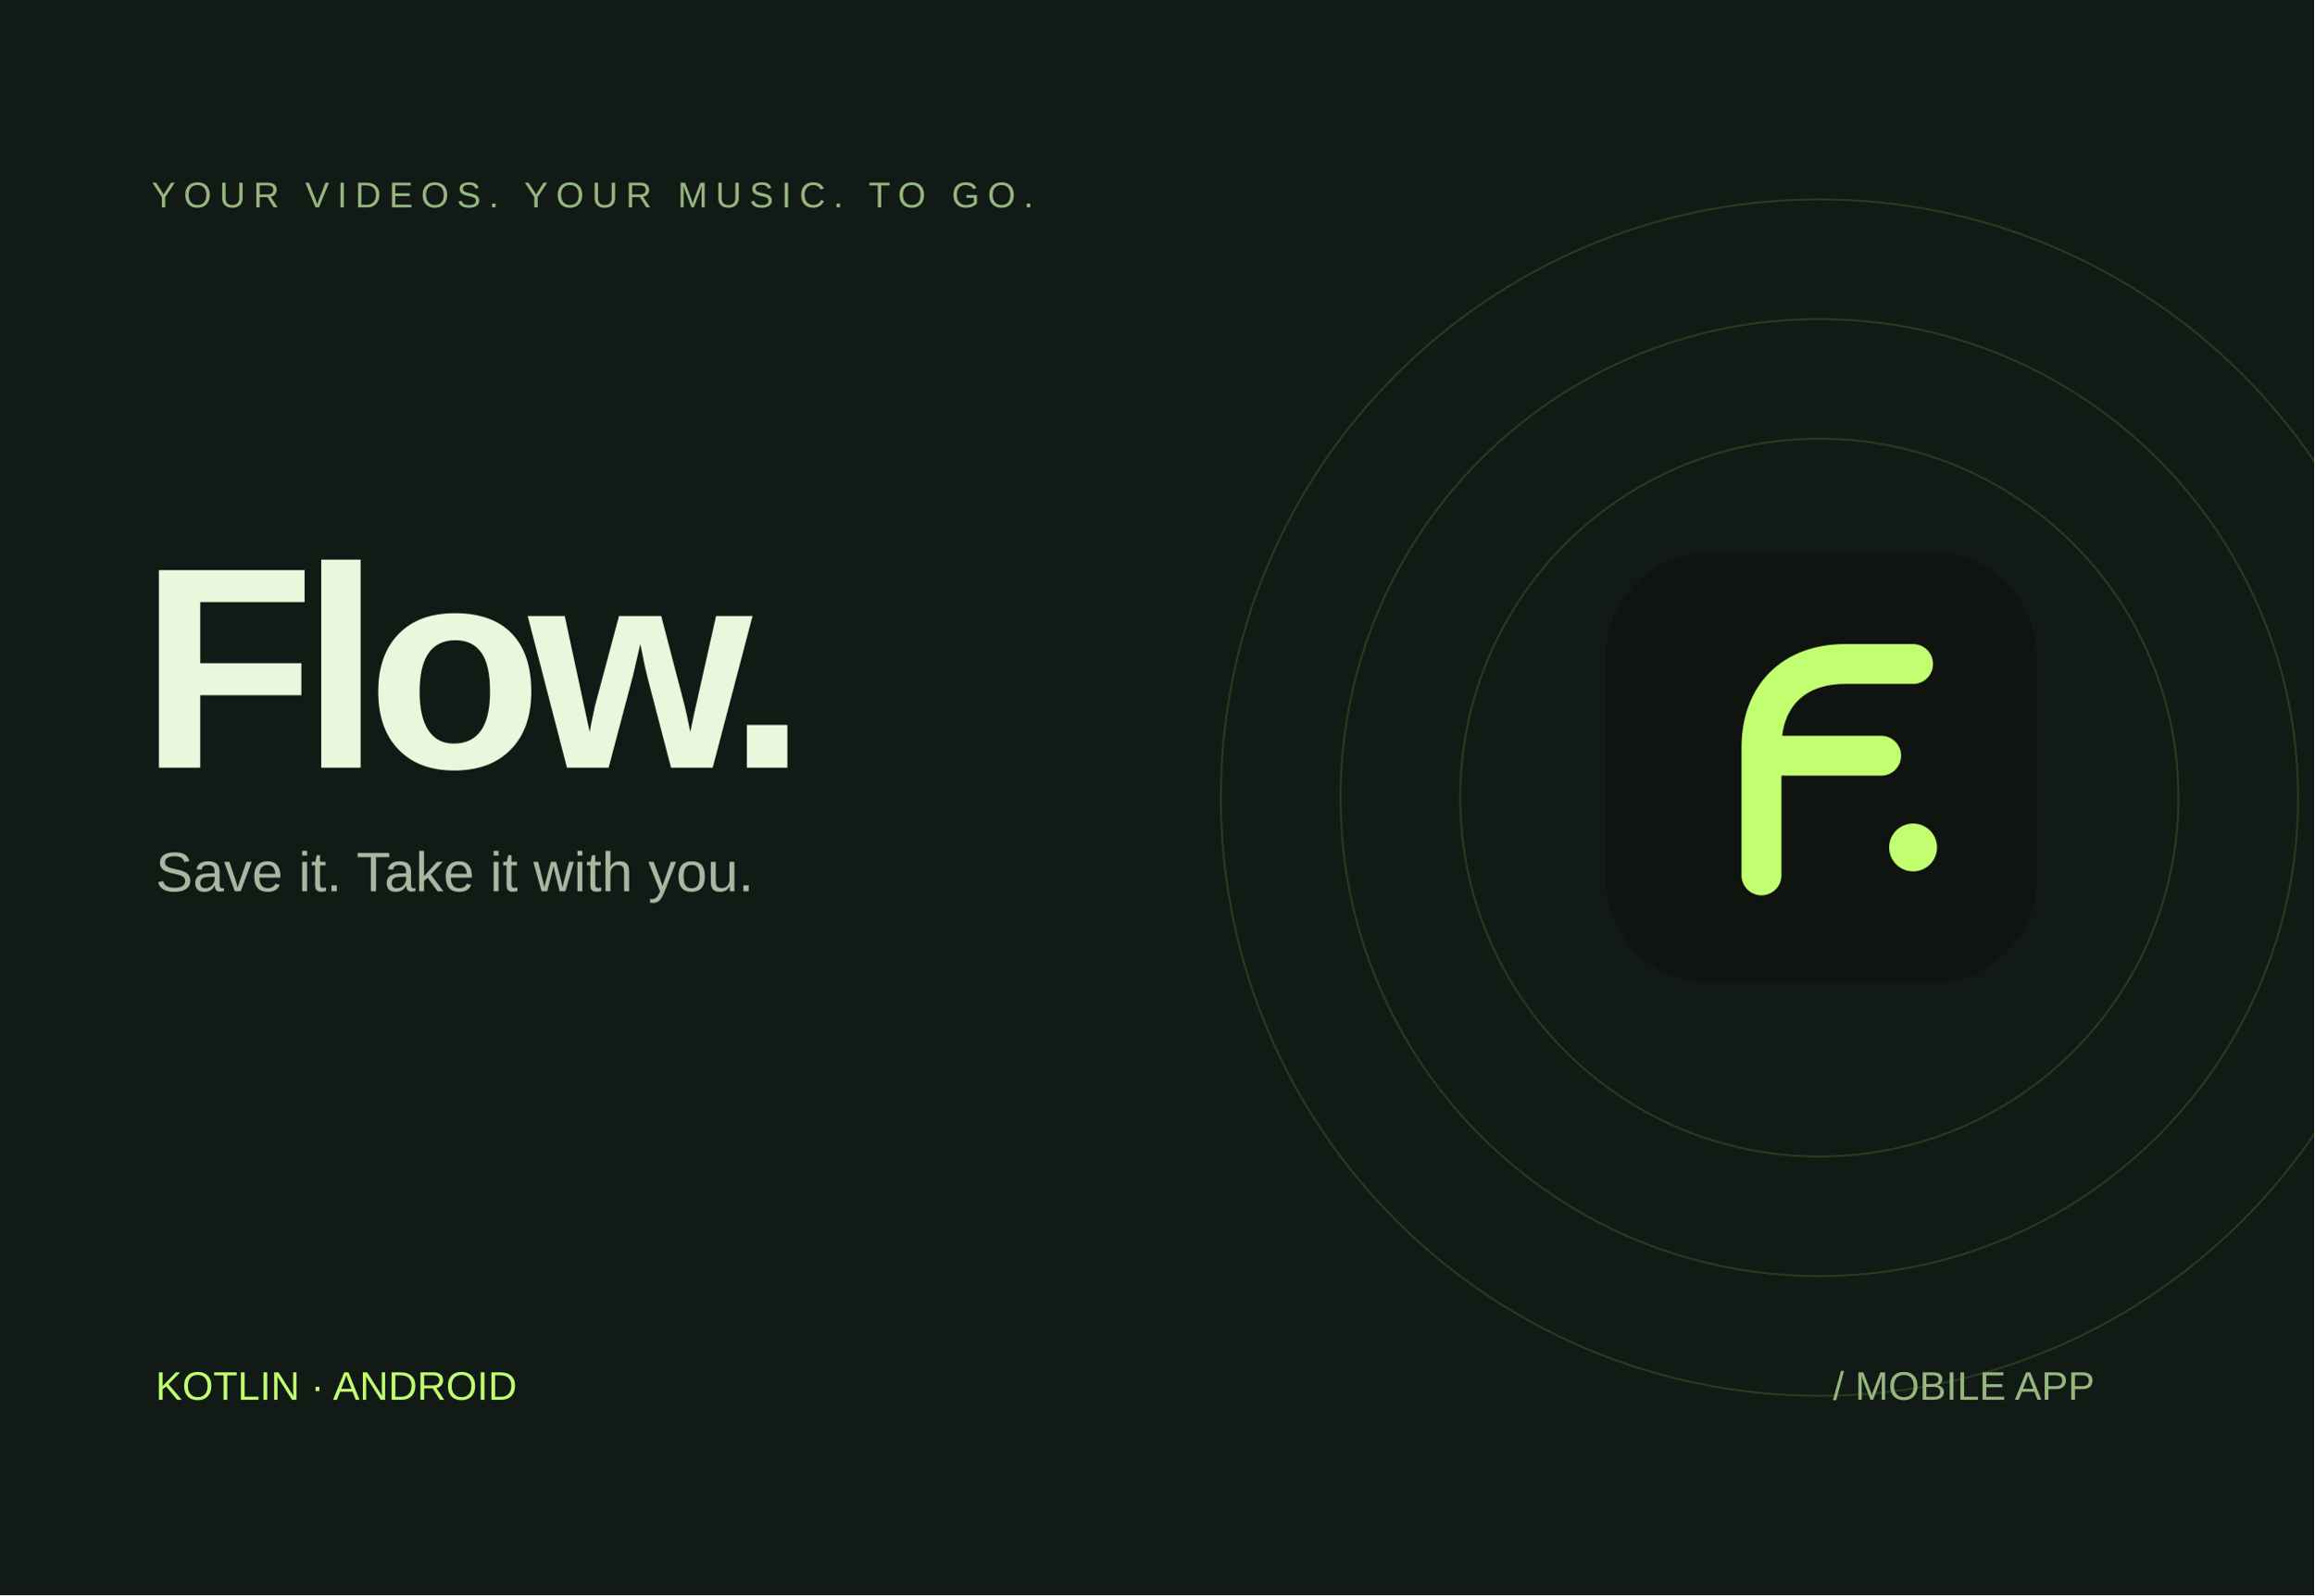
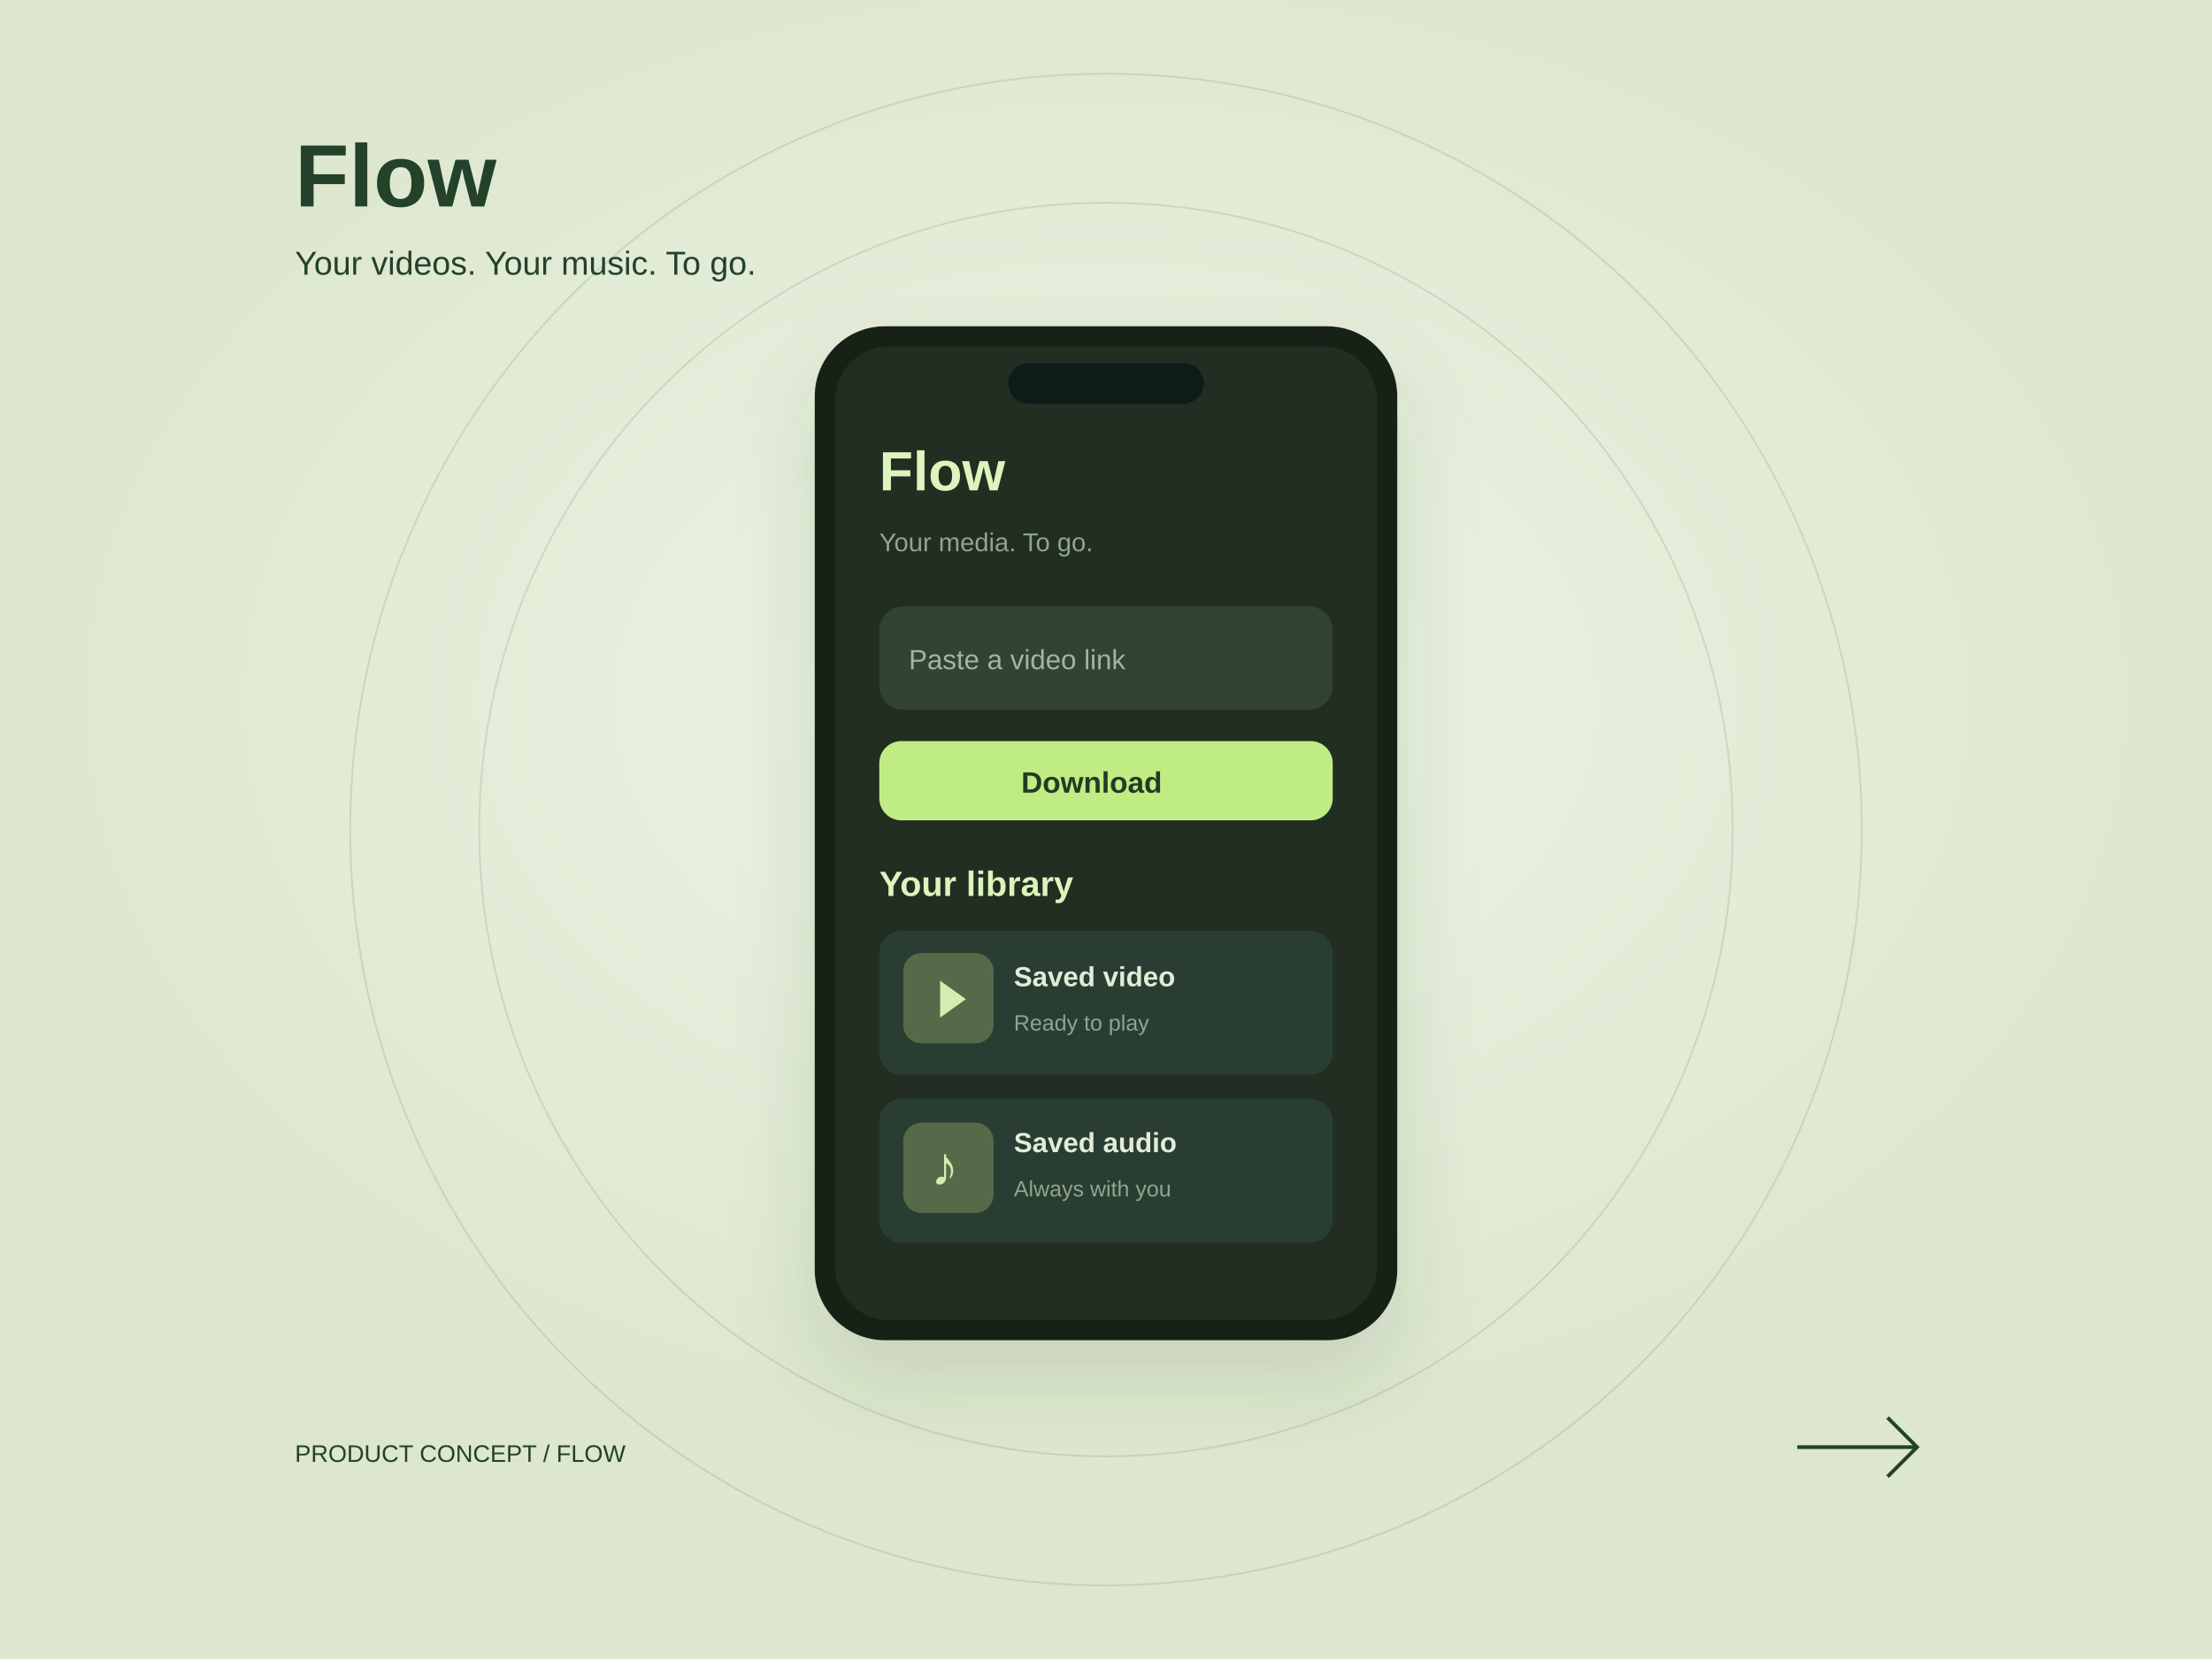
- <svg xmlns="http://www.w3.org/2000/svg" width="1160" height="800" viewBox="0 0 1160 800">
-   <rect width="1160" height="800" fill="#111a14" />
-   <g fill="none" stroke="#c2ff70" stroke-opacity=".14">
-     <circle cx="912" cy="400" r="240" />
-     <circle cx="912" cy="400" r="180" />
-     <circle cx="912" cy="400" r="300" />
+ <svg xmlns="http://www.w3.org/2000/svg" width="1200" height="900" viewBox="0 0 1200 900">
+   <defs>
+     <radialGradient id="glow">
+       <stop stop-color="#fff" stop-opacity=".5" />
+       <stop offset="1" stop-color="#fff" stop-opacity="0" />
+     </radialGradient>
+     <filter id="shadow" x="-30%" y="-30%" width="160%" height="180%">
+       <feDropShadow dx="0" dy="24" stdDeviation="22" flood-color="#24412a" flood-opacity=".14" />
+     </filter>
+   </defs>
+   <rect x="0" y="0" width="1200" height="900" rx="0" fill="#dce7cd" />
+   <ellipse cx="600" cy="380" rx="620" ry="440" fill="url(#glow)" />
+   <text x="160" y="112" font-family="Arial,sans-serif" font-size="48" font-weight="700" fill="#24412a">Flow</text>
+   <text x="160" y="149" font-family="Arial,sans-serif" font-size="18" font-weight="400" fill="#24412a">Your videos. Your music. To go.</text>
+   <g filter="url(#shadow)">
+     <rect x="442" y="177" width="316" height="550" rx="38" fill="#152119" />
+     <rect x="453" y="188" width="294" height="528" rx="29" fill="#202e24" />
+     <rect x="547" y="197" width="106" height="22" rx="11" fill="#101a14" />
+     <text x="477" y="266" font-family="Arial,sans-serif" font-size="30" font-weight="700" fill="#ddf4bd">Flow</text>
+     <text x="477" y="299" font-family="Arial,sans-serif" font-size="14" font-weight="400" fill="#8fa58f">Your media. To go.</text>
+     <rect x="477" y="329" width="246" height="56" rx="13" fill="#324235" />
+     <text x="493" y="363" font-family="Arial,sans-serif" font-size="15" font-weight="400" fill="#a1b69b">Paste a video link</text>
+     <rect x="477" y="402" width="246" height="43" rx="12" fill="#c0ed83" />
+     <text x="554" y="430" font-family="Arial,sans-serif" font-size="16" font-weight="700" fill="#203b25">Download</text>
+     <text x="477" y="486" font-family="Arial,sans-serif" font-size="19" font-weight="700" fill="#ddf4bd">Your library</text>
+     <rect x="477" y="505" width="246" height="78" rx="12" fill="#2b3d30" />
+     <rect x="490" y="517" width="49" height="49" rx="10" fill="#546b48" />
+     <path d="m510 532 14 10-14 10z" fill="#d2edae" />
+     <text x="550" y="535" font-family="Arial,sans-serif" font-size="15" font-weight="700" fill="#e2edd9">Saved video</text>
+     <text x="550" y="559" font-family="Arial,sans-serif" font-size="12" font-weight="400" fill="#8fa58f">Ready to play</text>
+     <rect x="477" y="596" width="246" height="78" rx="12" fill="#2b3d30" />
+     <rect x="490" y="609" width="49" height="49" rx="10" fill="#546b48" />
+     <text x="505" y="643" font-family="Arial,sans-serif" font-size="30" font-weight="400" fill="#d2edae">♪</text>
+     <text x="550" y="625" font-family="Arial,sans-serif" font-size="15" font-weight="700" fill="#e2edd9">Saved audio</text>
+     <text x="550" y="649" font-family="Arial,sans-serif" font-size="12" font-weight="400" fill="#8fa58f">Always with you</text>
  </g>
-   <svg x="805" y="277" width="216" height="216" viewBox="0 0 108 108">
-     <rect width="108" height="108" rx="26" fill="#0f1410" />
-     <path d="M39 81V49C39 36 47 28 60 28H77M39 51H69" fill="none" stroke="#c2ff70" stroke-width="10" stroke-linecap="round" stroke-linejoin="round" />
-     <circle cx="77" cy="74" r="6" fill="#c2ff70" />
-   </svg>
-   <text x="76" y="104" fill="#96b680" font-family="Arial,sans-serif" font-size="18" letter-spacing="4">YOUR VIDEOS. YOUR MUSIC. TO GO.</text>
-   <text x="70" y="385" fill="#e9f8dc" font-family="Arial,sans-serif" font-size="144" font-weight="700" letter-spacing="-7">Flow.</text>
-   <text x="78" y="447" fill="#a8b7a1" font-family="Arial,sans-serif" font-size="28">Save it. Take it with you.</text>
-   <text x="78" y="702" fill="#c2ff70" font-family="Arial,sans-serif" font-size="20">KOTLIN · ANDROID</text>
-   <text x="1050" y="702" fill="#96b680" font-family="Arial,sans-serif" font-size="20" text-anchor="end">/ MOBILE APP</text>
+   <g fill="none" stroke="#355738" stroke-opacity=".14">
+     <circle cx="600" cy="450" r="340" />
+     <circle cx="600" cy="450" r="410" />
+   </g>
+   <text x="160" y="793" font-family="Arial,sans-serif" font-size="13" font-weight="400" fill="#24412a">PRODUCT CONCEPT / FLOW</text>
+   <path d="M975 785h65m-16-16 16 16-16 16" stroke="#24412a" stroke-width="2" fill="none" />
</svg>
